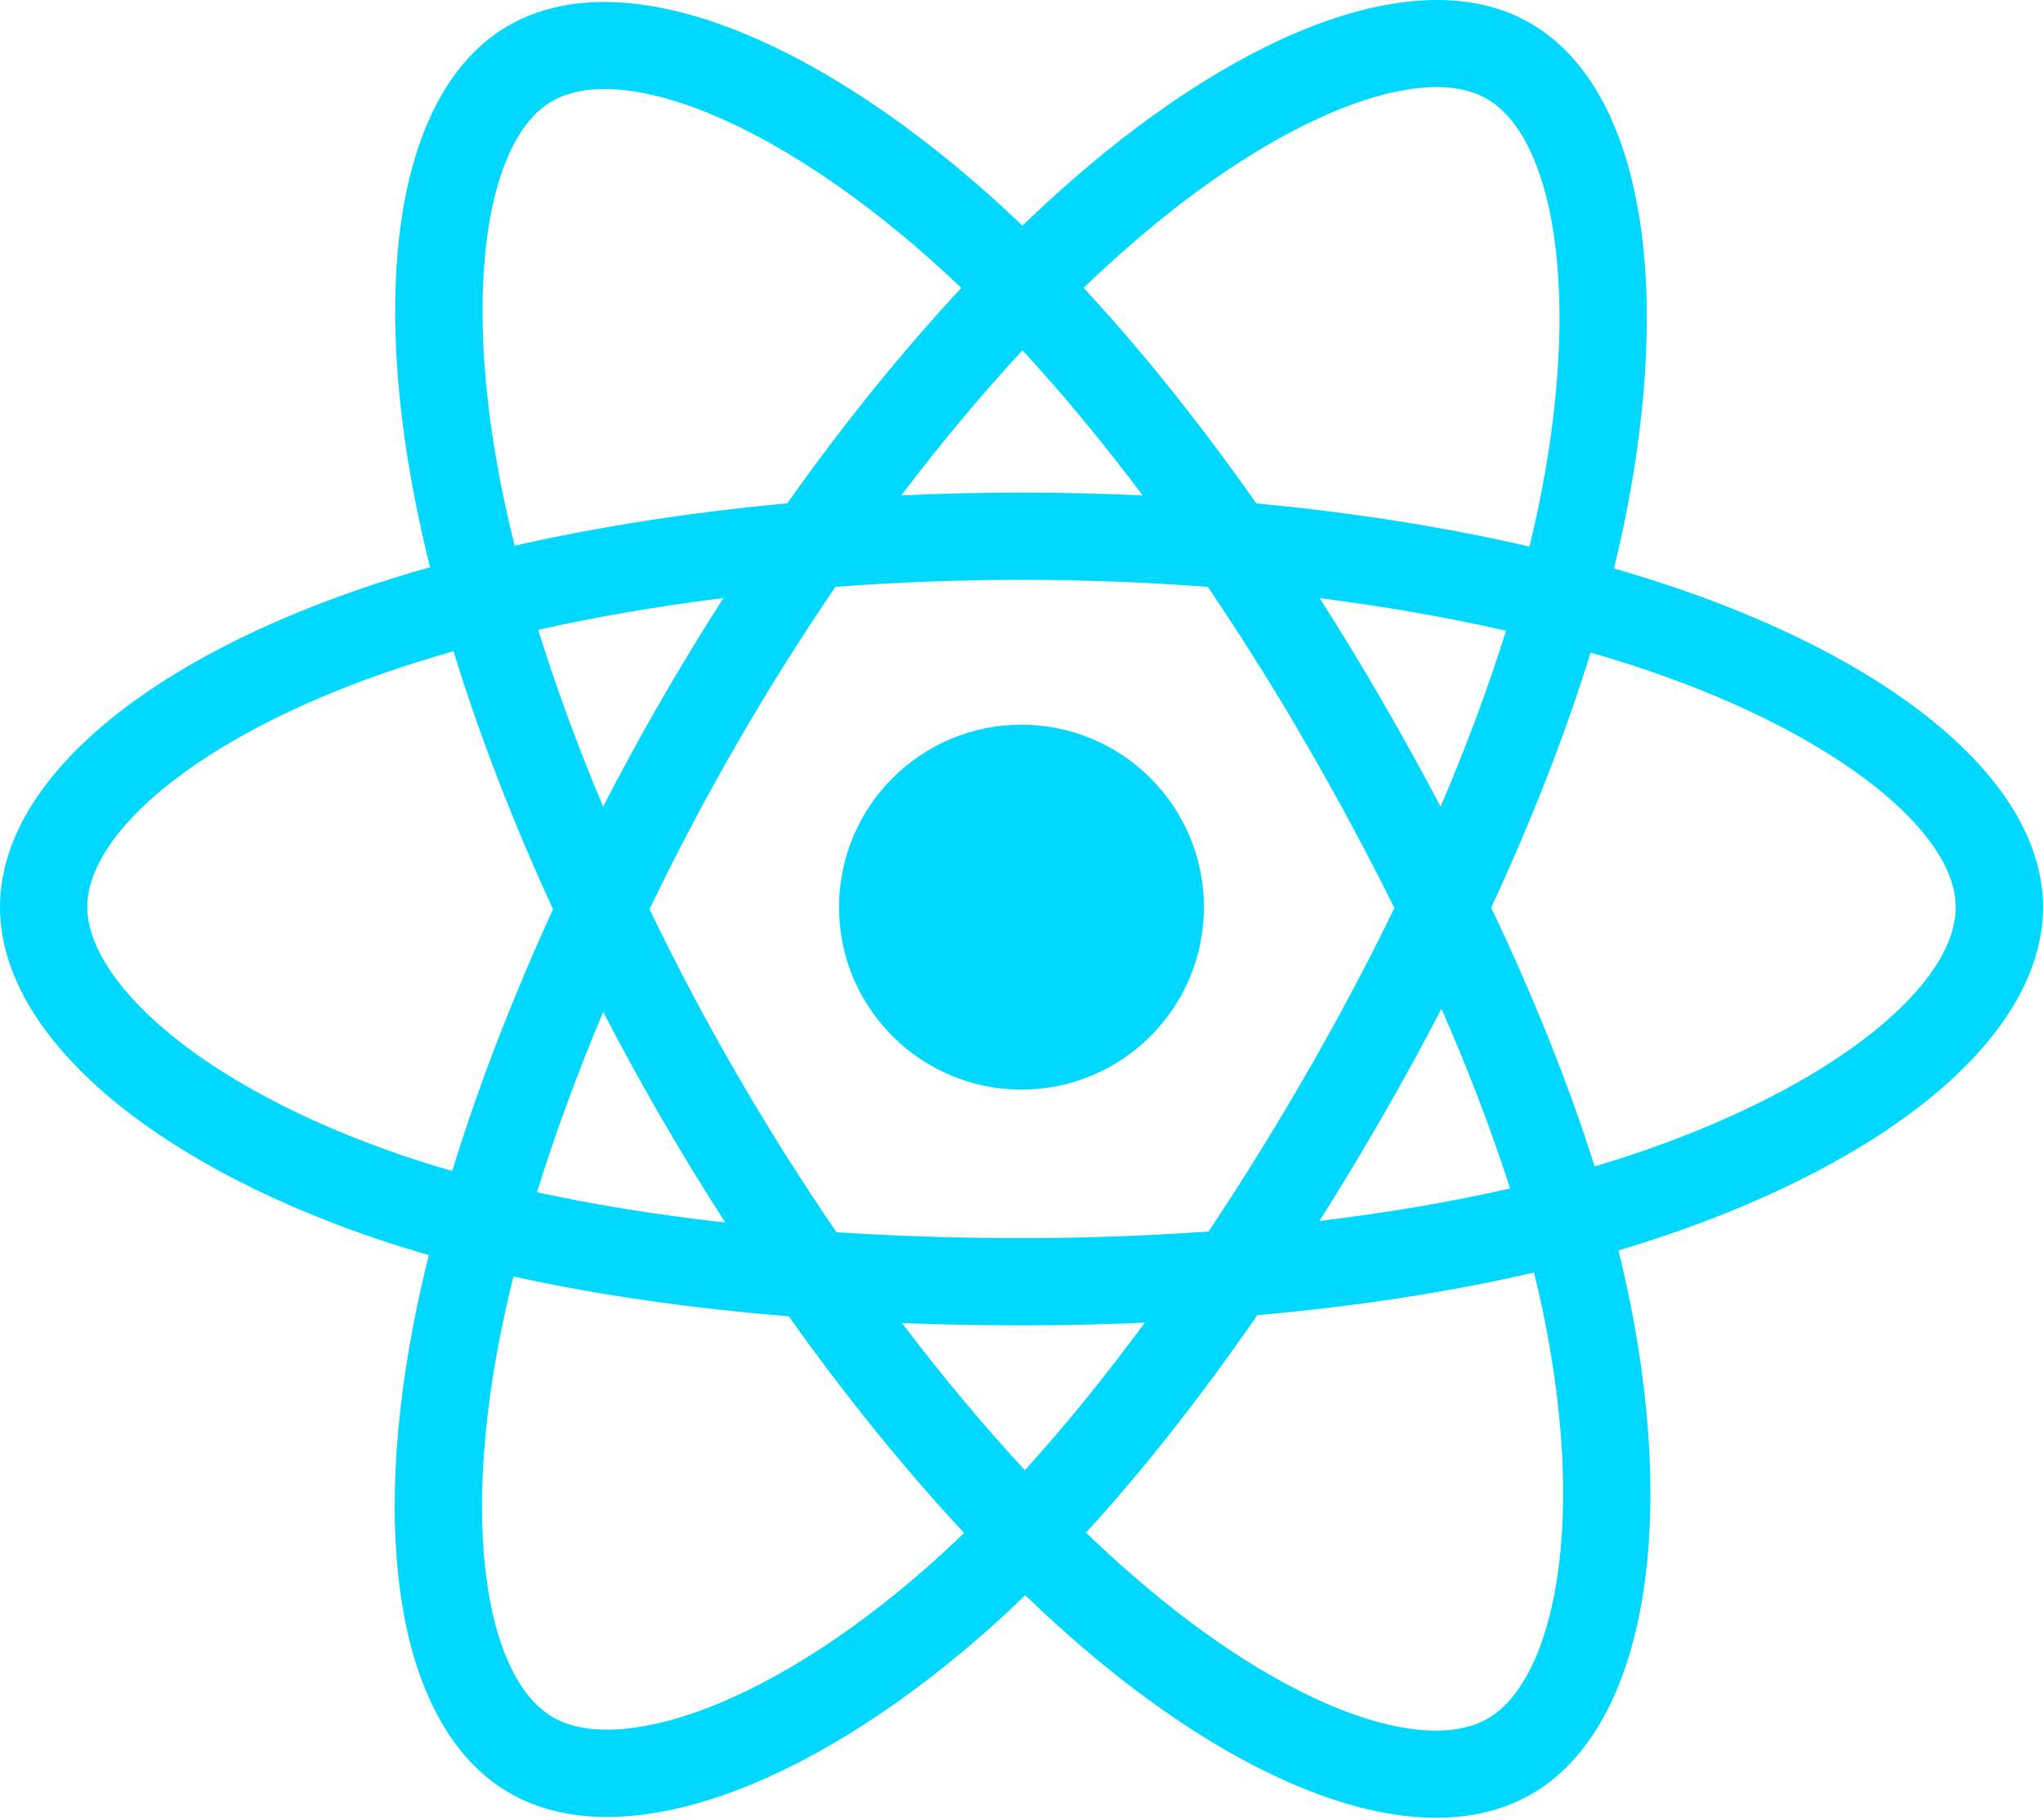
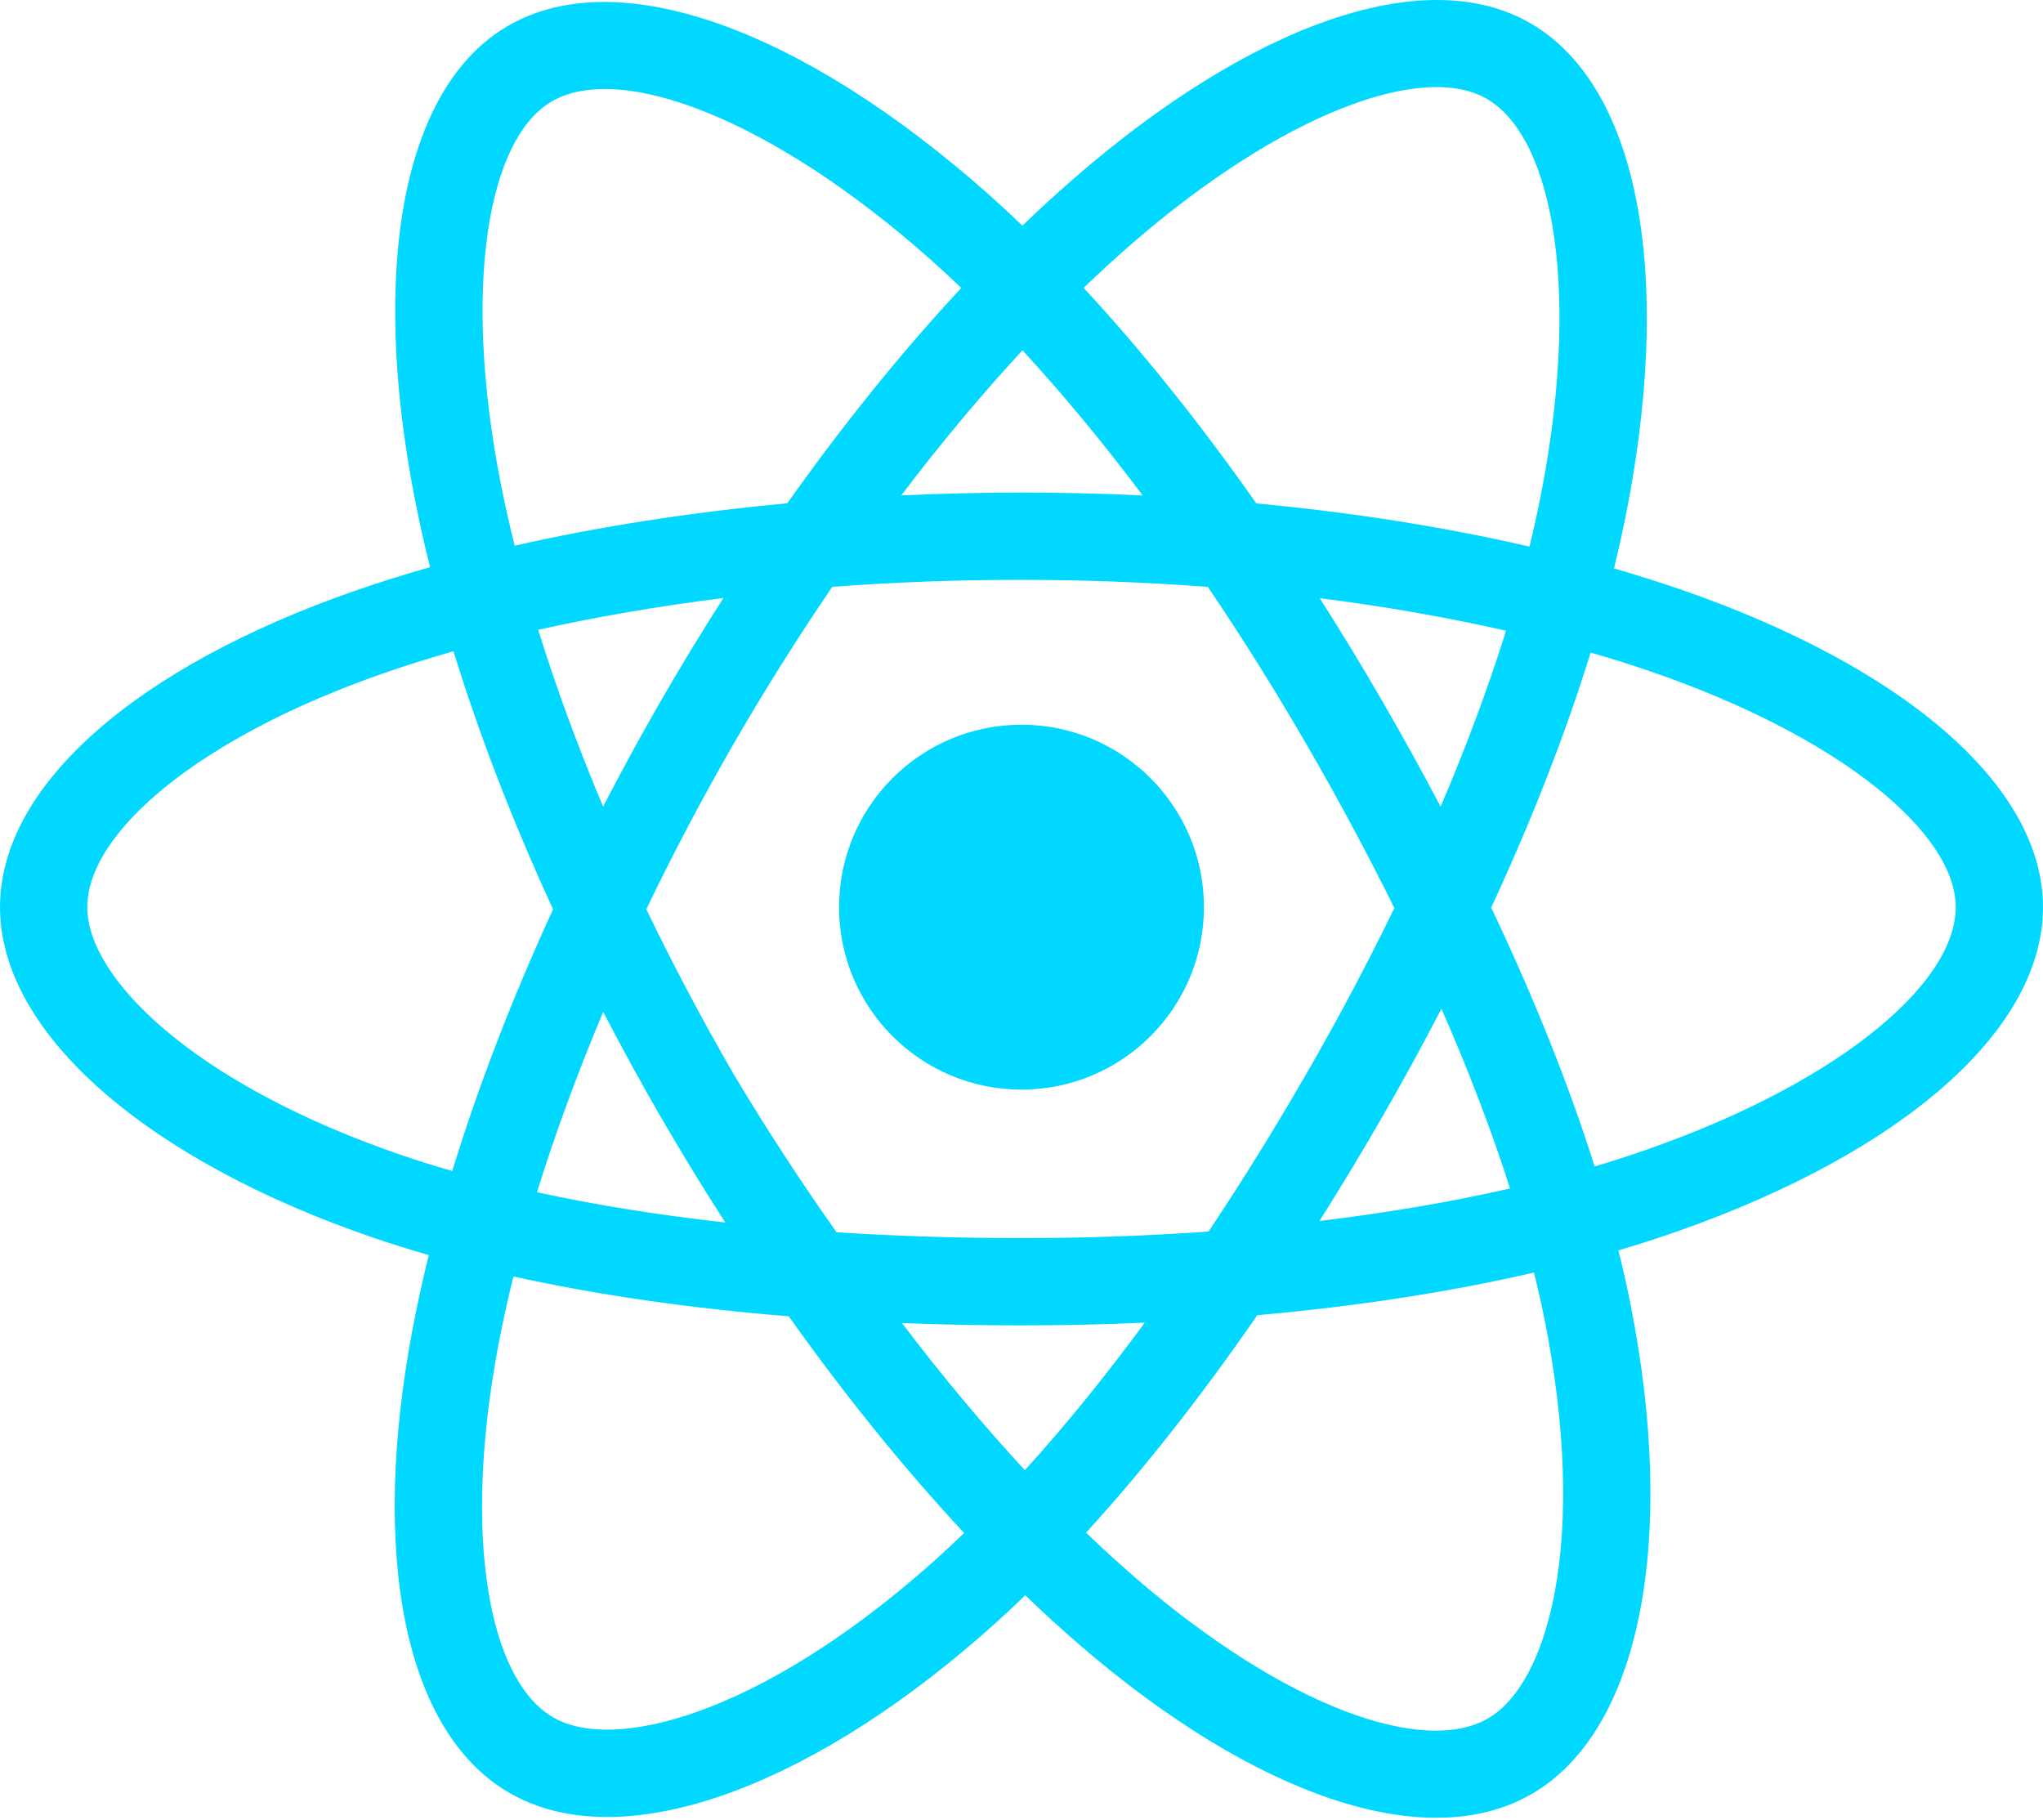
<svg xmlns="http://www.w3.org/2000/svg" aria-hidden="true" role="img" class="iconify iconify--logos" width="35.93" height="32" preserveAspectRatio="xMidYMid meet" viewBox="0 0 256 228">
-   <path fill="#00D8FF" d="M210.483 73.824a171.49 171.49 0 0 0-8.24-2.597c.465-1.9.893-3.777 1.273-5.621c6.238-30.281 2.16-54.676-11.769-62.708c-13.355-7.7-35.196.329-57.254 19.526a171.23 171.23 0 0 0-6.375 5.848a155.866 155.866 0 0 0-4.241-3.917C100.759 3.829 77.587-4.822 63.673 3.233C50.33 10.957 46.379 33.89 51.995 62.588a170.974 170.974 0 0 0 1.892 8.48c-3.28.932-6.445 1.924-9.474 2.98C17.309 83.498 0 98.307 0 113.668c0 15.865 18.582 31.778 46.812 41.427a145.52 145.52 0 0 0 6.921 2.165a167.467 167.467 0 0 0-2.01 9.138c-5.354 28.2-1.173 50.591 12.134 58.266c13.744 7.926 36.812-.22 59.273-19.855a145.567 145.567 0 0 0 5.342-4.923a168.064 168.064 0 0 0 6.92 6.314c21.758 18.722 43.246 26.282 56.54 18.586c13.731-7.949 18.194-32.003 12.4-61.268a145.016 145.016 0 0 0-1.535-6.842c1.62-.48 3.21-.974 4.76-1.488c29.348-9.723 48.443-25.443 48.443-41.52c0-15.417-17.868-30.326-45.517-39.844Zm-6.365 70.984c-1.4.463-2.836.91-4.3 1.345c-3.24-10.257-7.612-21.163-12.963-32.432c5.106-11 9.31-21.767 12.459-31.957c2.619.758 5.16 1.557 7.61 2.4c23.69 8.156 38.14 20.213 38.14 29.504c0 9.896-15.606 22.743-40.946 31.14Zm-10.514 20.834c2.562 12.94 2.927 24.64 1.23 33.787c-1.524 8.219-4.59 13.698-8.382 15.893c-8.067 4.67-25.32-1.4-43.927-17.412a156.726 156.726 0 0 1-6.437-5.87c7.214-7.889 14.423-17.06 21.459-27.246c12.376-1.098 24.068-2.894 34.671-5.345a134.17 134.17 0 0 1 1.386 6.193ZM87.276 214.515c-7.882 2.783-14.16 2.863-17.955.675c-8.075-4.657-11.432-22.636-6.853-46.752a156.923 156.923 0 0 1 1.869-8.499c10.486 2.32 22.093 3.988 34.498 4.994c7.084 9.967 14.501 19.128 21.976 27.15a134.668 134.668 0 0 1-4.877 4.492c-9.933 8.682-19.886 14.842-28.658 17.94ZM50.35 144.747c-12.483-4.267-22.792-9.812-29.858-15.863c-6.35-5.437-9.555-10.836-9.555-15.216c0-9.322 13.897-21.212 37.076-29.293c2.813-.98 5.757-1.905 8.812-2.773c3.204 10.42 7.406 21.315 12.477 32.332c-5.137 11.18-9.399 22.249-12.634 32.792a134.718 134.718 0 0 1-6.318-1.979Zm12.378-84.26c-4.811-24.587-1.616-43.134 6.425-47.789c8.564-4.958 27.502 2.111 47.463 19.835a144.318 144.318 0 0 1 3.841 3.545c-7.438 7.987-14.787 17.08-21.808 26.988c-12.04 1.116-23.565 2.908-34.161 5.309a160.342 160.342 0 0 1-1.76-7.887Zm110.427 27.268a347.8 347.8 0 0 0-7.785-12.803c8.168 1.033 15.994 2.404 23.343 4.08c-2.206 7.072-4.956 14.465-8.193 22.045a381.151 381.151 0 0 0-7.365-13.322Zm-45.032-43.861c5.044 5.465 10.096 11.566 15.065 18.186a322.04 322.04 0 0 0-30.257-.006c4.974-6.559 10.069-12.652 15.192-18.18ZM82.802 87.83a323.167 323.167 0 0 0-7.227 13.238c-3.184-7.553-5.909-14.98-8.134-22.152c7.304-1.634 15.093-2.97 23.209-3.984a321.524 321.524 0 0 0-7.848 12.897Zm8.081 65.352c-8.385-.936-16.291-2.203-23.593-3.793c2.26-7.3 5.045-14.885 8.298-22.6a321.187 321.187 0 0 0 7.257 13.246c2.594 4.48 5.28 8.868 8.038 13.147Zm37.542 31.03c-5.184-5.592-10.354-11.779-15.403-18.433c4.902.192 9.899.29 14.978.29c5.218 0 10.376-.117 15.453-.343c-4.985 6.774-10.018 12.97-15.028 18.486Zm52.198-57.817c3.422 7.8 6.306 15.345 8.596 22.52c-7.422 1.694-15.436 3.058-23.88 4.071a382.417 382.417 0 0 0 7.859-13.026a347.403 347.403 0 0 0 7.425-13.565Zm-16.898 8.101a358.557 358.557 0 0 1-12.281 19.815a329.4 329.4 0 0 1-23.444.823c-7.967 0-15.716-.248-23.178-.732a310.202 310.202 0 0 1-12.513-19.846h.001a307.41 307.41 0 0 1-10.923-20.627a310.278 310.278 0 0 1 10.89-20.637l-.001.001a307.318 307.318 0 0 1 12.413-19.761c7.613-.576 15.42-.876 23.31-.876H128c7.926 0 15.743.303 23.354.883a329.357 329.357 0 0 1 12.335 19.695a358.489 358.489 0 0 1 11.036 20.54a329.472 329.472 0 0 1-11 20.722Zm22.56-122.124c8.572 4.944 11.906 24.881 6.52 51.026c-.344 1.668-.73 3.367-1.15 5.09c-10.622-2.452-22.155-4.275-34.23-5.408c-7.034-10.017-14.323-19.124-21.64-27.008a160.789 160.789 0 0 1 5.888-5.4c18.9-16.447 36.564-22.941 44.612-18.3ZM128 90.808c12.625 0 22.86 10.235 22.86 22.86s-10.235 22.86-22.86 22.86s-22.86-10.235-22.86-22.86s10.235-22.86 22.86-22.86Z" />
+   <path fill="#00D8FF" d="M210.483 73.824a171.49 171.49 0 0 0-8.24-2.597c.465-1.9.893-3.777 1.273-5.621c6.238-30.281 2.16-54.676-11.769-62.708c-13.355-7.7-35.196.329-57.254 19.526a171.23 171.23 0 0 0-6.375 5.848a155.866 155.866 0 0 0-4.241-3.917C100.759 3.829 77.587-4.822 63.673 3.233C50.33 10.957 46.379 33.89 51.995 62.588a170.974 170.974 0 0 0 1.892 8.48c-3.28.932-6.445 1.924-9.474 2.98C17.309 83.498 0 98.307 0 113.668c0 15.865 18.582 31.778 46.812 41.427a145.52 145.52 0 0 0 6.921 2.165a167.467 167.467 0 0 0-2.01 9.138c-5.354 28.2-1.173 50.591 12.134 58.266c13.744 7.926 36.812-.22 59.273-19.855a145.567 145.567 0 0 0 5.342-4.923a168.064 168.064 0 0 0 6.92 6.314c21.758 18.722 43.246 26.282 56.54 18.586c13.731-7.949 18.194-32.003 12.4-61.268a145.016 145.016 0 0 0-1.535-6.842c1.62-.48 3.21-.974 4.76-1.488c29.348-9.723 48.443-25.443 48.443-41.52c0-15.417-17.868-30.326-45.517-39.844Zm-6.365 70.984c-1.4.463-2.836.91-4.3 1.345c-3.24-10.257-7.612-21.163-12.963-32.432c5.106-11 9.31-21.767 12.459-31.957c2.619.758 5.16 1.557 7.61 2.4c23.69 8.156 38.14 20.213 38.14 29.504c0 9.896-15.606 22.743-40.946 31.14Zm-10.514 20.834c2.562 12.94 2.927 24.64 1.23 33.787c-1.524 8.219-4.59 13.698-8.382 15.893c-8.067 4.67-25.32-1.4-43.927-17.412a156.726 156.726 0 0 1-6.437-5.87c7.214-7.889 14.423-17.06 21.459-27.246c12.376-1.098 24.068-2.894 34.671-5.345a134.17 134.17 0 0 1 1.386 6.193ZM87.276 214.515c-7.882 2.783-14.16 2.863-17.955.675c-8.075-4.657-11.432-22.636-6.853-46.752a156.923 156.923 0 0 1 1.869-8.499c10.486 2.32 22.093 3.988 34.498 4.994c7.084 9.967 14.501 19.128 21.976 27.15a134.668 134.668 0 0 1-4.877 4.492c-9.933 8.682-19.886 14.842-28.658 17.94ZM50.35 144.747c-12.483-4.267-22.792-9.812-29.858-15.863c-6.35-5.437-9.555-10.836-9.555-15.216c0-9.322 13.897-21.212 37.076-29.293c2.813-.98 5.757-1.905 8.812-2.773c3.204 10.42 7.406 21.315 12.477 32.332c-5.137 11.18-9.399 22.249-12.634 32.792a134.718 134.718 0 0 1-6.318-1.979Zm12.378-84.26c-4.811-24.587-1.616-43.134 6.425-47.789c8.564-4.958 27.502 2.111 47.463 19.835a144.318 144.318 0 0 1 3.841 3.545c-7.438 7.987-14.787 17.08-21.808 26.988c-12.04 1.116-23.565 2.908-34.161 5.309a160.342 160.342 0 0 1-1.76-7.887Zm110.427 27.268a347.8 347.8 0 0 0-7.785-12.803c8.168 1.033 15.994 2.404 23.343 4.08c-2.206 7.072-4.956 14.465-8.193 22.045a381.151 381.151 0 0 0-7.365-13.322Zm-45.032-43.861c5.044 5.465 10.096 11.566 15.065 18.186a322.04 322.04 0 0 0-30.257-.006c4.974-6.559 10.069-12.652 15.192-18.18ZM82.802 87.83a323.167 323.167 0 0 0-7.227 13.238c-3.184-7.553-5.909-14.98-8.134-22.152c7.304-1.634 15.093-2.97 23.209-3.984a321.524 321.524 0 0 0-7.848 12.897Zm8.081 65.352c-8.385-.936-16.291-2.203-23.593-3.793c2.26-7.3 5.045-14.885 8.298-22.6a321.187 321.187 0 0 0 7.257 13.246c2.594 4.48 5.28 8.868 8.038 13.147Zm37.542 31.03c-5.184-5.592-10.354-11.779-15.403-18.433c4.902.192 9.899.29 14.978.29c5.218 0 10.376-.117 15.453-.343c-4.985 6.774-10.018 12.97-15.028 18.486Zm52.198-57.817c3.422 7.8 6.306 15.345 8.596 22.52c-7.422 1.694-15.436 3.058-23.88 4.071a382.417 382.417 0 0 0 7.859-13.026a347.403 347.403 0 0 0 7.425-13.565Zm-16.898 8.101a358.557 358.557 0 0 1-12.281 19.815a329.4 329.4 0 0 1-23.444.823c-7.967 0-15.716-.248-23.178-.732a310.202 310.202 0 0 1-12.913-19.846h.001a307.41 307.41 0 0 1-10.923-20.627a310.278 310.278 0 0 1 10.89-20.637l-.001.001a307.318 307.318 0 0 1 12.413-19.761c7.613-.576 15.42-.876 23.31-.876H128c7.926 0 15.743.303 23.354.883a329.357 329.357 0 0 1 12.335 19.695a358.489 358.489 0 0 1 11.036 20.54a329.472 329.472 0 0 1-11 20.722Zm22.56-122.124c8.572 4.944 11.906 24.881 6.52 51.026c-.344 1.668-.73 3.367-1.15 5.09c-10.622-2.452-22.155-4.275-34.23-5.408c-7.034-10.017-14.323-19.124-21.64-27.008a160.789 160.789 0 0 1 5.888-5.4c18.9-16.447 36.564-22.941 44.612-18.3ZM128 90.808c12.625 0 22.86 10.235 22.86 22.86s-10.235 22.86-22.86 22.86s-22.86-10.235-22.86-22.86s10.235-22.86 22.86-22.86Z" />
</svg>
